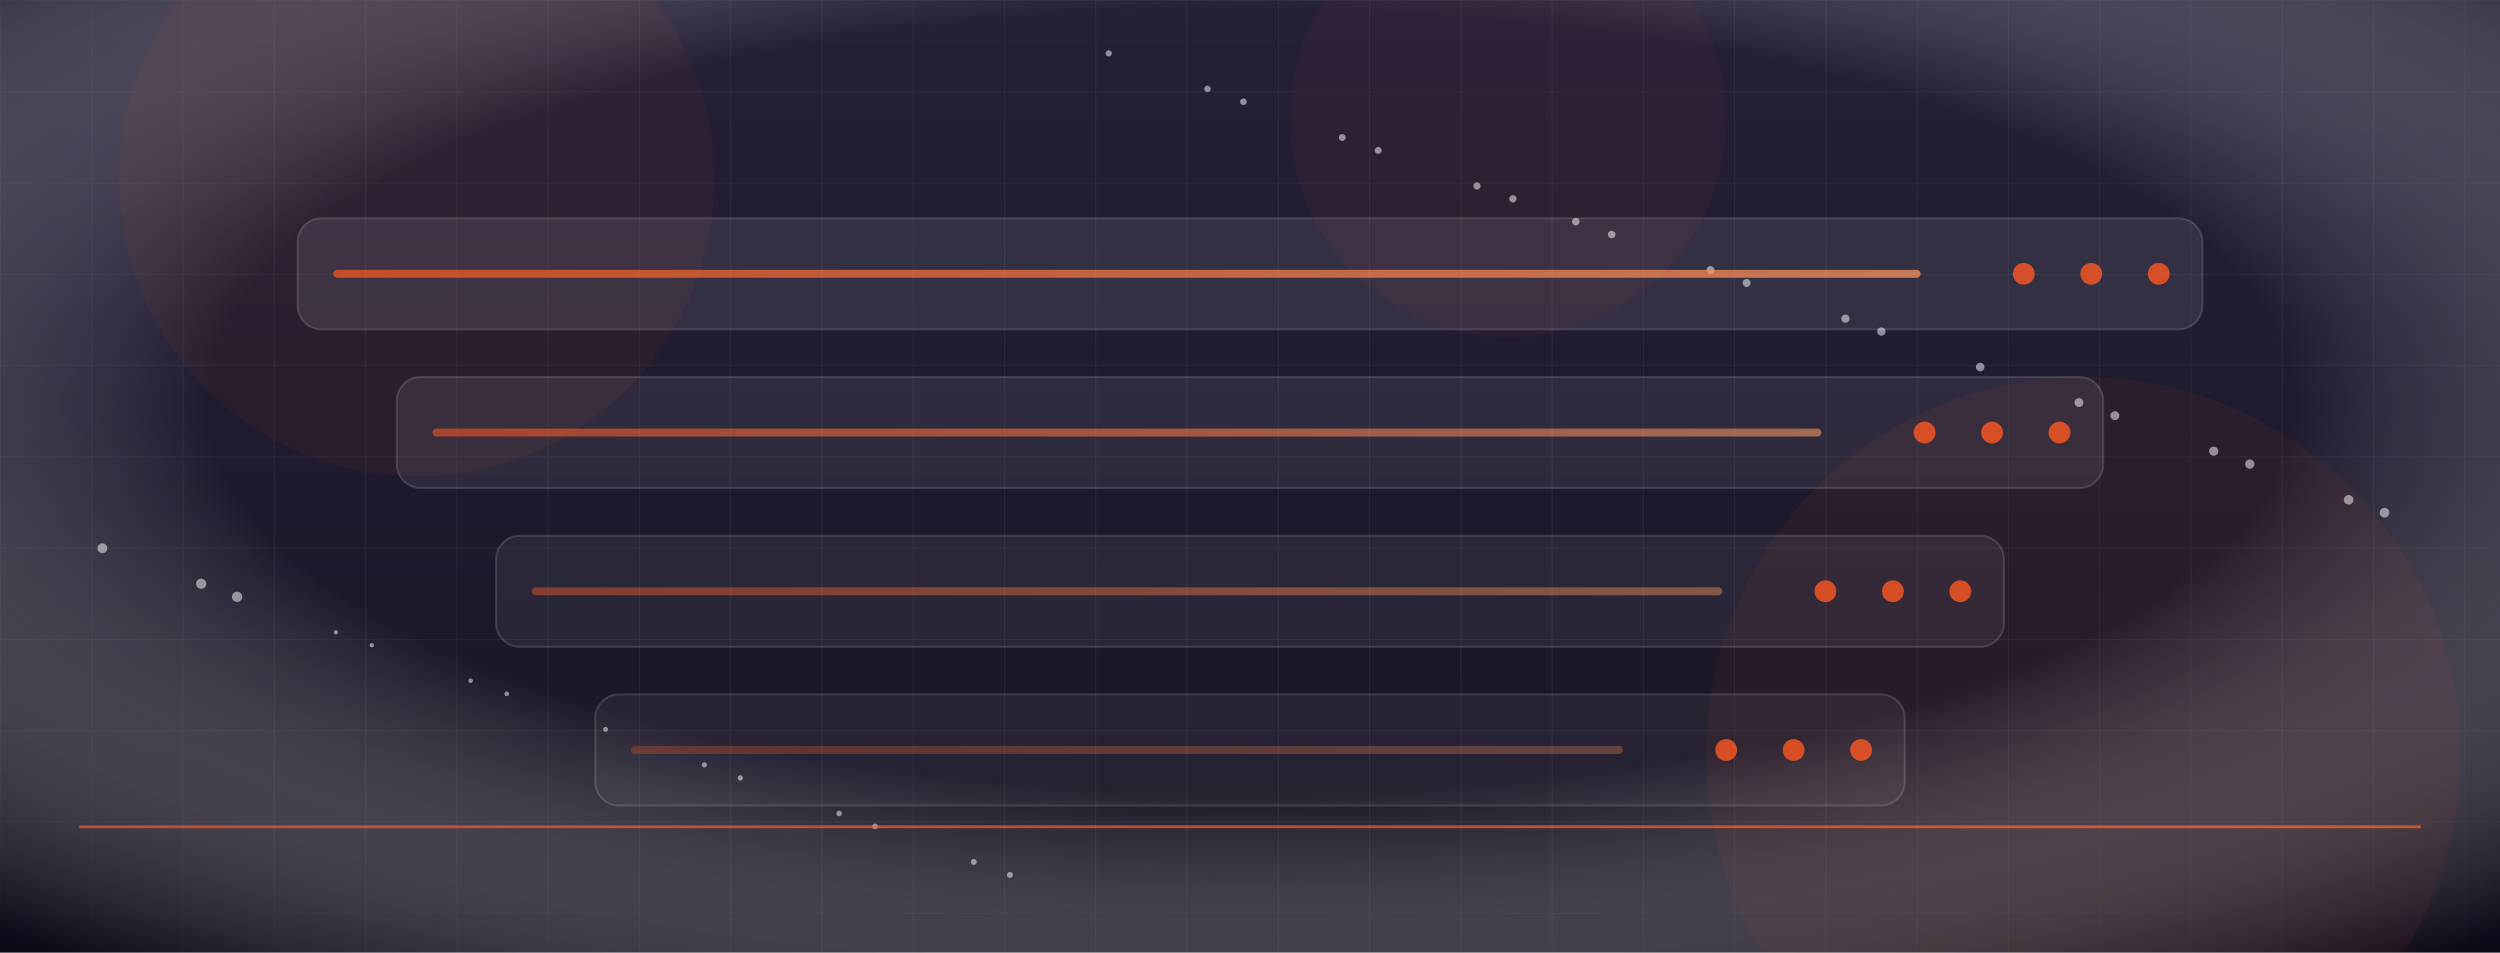
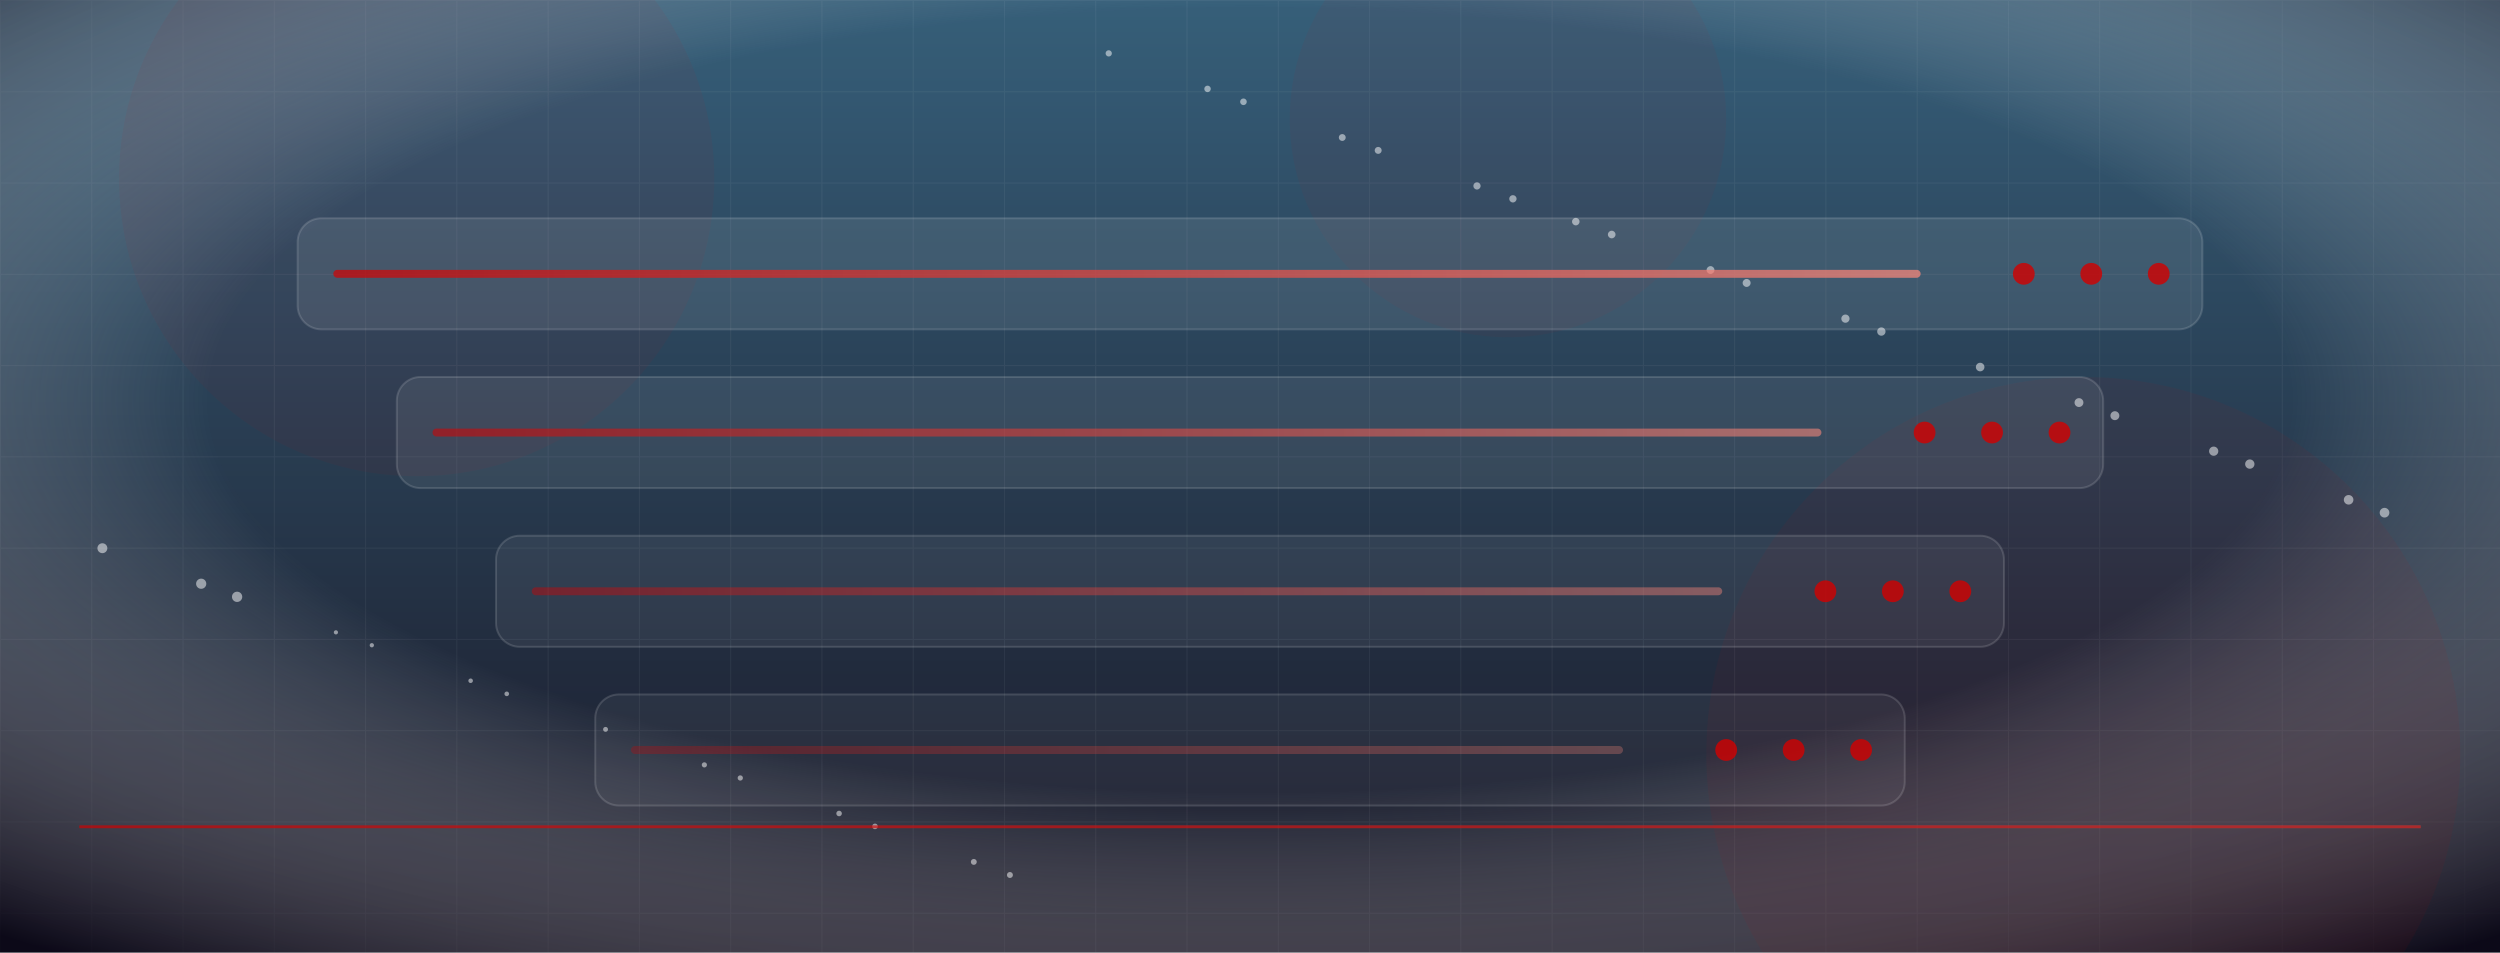
<svg xmlns="http://www.w3.org/2000/svg" viewBox="0 0 1260 480" preserveAspectRatio="xMidYMid slice" width="1260" height="480">
  <defs>
    <linearGradient id="bg" x1="0" y1="0" x2="0" y2="1">
-       <stop offset="0" stop-color="#18142D" />
+       <stop offset="0" stop-color="#2b5672" />
      <stop offset="1" stop-color="#0C0918" />
    </linearGradient>
    <linearGradient id="acc" x1="0" y1="0" x2="1" y2="0">
-       <stop offset="0" stop-color="#FE5722" />
-       <stop offset="1" stop-color="#FF9A62" />
+       <stop offset="0" stop-color="#d20000" />
+       <stop offset="1" stop-color="#ff8a7c" />
    </linearGradient>
    <linearGradient id="accv" x1="0" y1="0" x2="0" y2="1">
-       <stop offset="0" stop-color="#FE5722" />
-       <stop offset="1" stop-color="#FF9A62" />
+       <stop offset="0" stop-color="#d20000" />
+       <stop offset="1" stop-color="#ff8a7c" />
    </linearGradient>
    <radialGradient id="vig" cx="0.5" cy="0.42" r="0.75">
      <stop offset="0.55" stop-color="#FFFFFF" stop-opacity="0.05" />
      <stop offset="1" stop-color="#0C0918" stop-opacity="0.85" />
    </radialGradient>
    <filter id="glow" x="-60%" y="-60%" width="220%" height="220%">
      <feGaussianBlur stdDeviation="6" result="b" />
      <feMerge>
        <feMergeNode in="b" />
        <feMergeNode in="SourceGraphic" />
      </feMerge>
    </filter>
    <filter id="glow2" x="-80%" y="-80%" width="260%" height="260%">
      <feGaussianBlur stdDeviation="12" result="b" />
      <feMerge>
        <feMergeNode in="b" />
        <feMergeNode in="SourceGraphic" />
      </feMerge>
    </filter>
    <pattern id="grid" width="46" height="46" patternUnits="userSpaceOnUse">
      <path d="M46 0H0V46" fill="none" stroke="#FFFFFF" stroke-opacity="0.05" stroke-width="1" />
    </pattern>
  </defs>
  <rect width="1260" height="480" fill="url(#bg)" />
  <rect width="1260" height="480" fill="url(#grid)" />
  <rect width="1260" height="480" fill="url(#vig)" />
-   <circle cx="210" cy="90" r="150" fill="#FE5722" fill-opacity="0.05" />
-   <circle cx="1050" cy="380" r="190" fill="#FE5722" fill-opacity="0.055" />
-   <circle cx="760" cy="60" r="110" fill="#FE5722" fill-opacity="0.045" />
+   <circle cx="210" cy="90" r="150" fill="#d20000" fill-opacity="0.05" />
+   <circle cx="1050" cy="380" r="190" fill="#d20000" fill-opacity="0.055" />
+   <circle cx="760" cy="60" r="110" fill="#d20000" fill-opacity="0.045" />
  <g>
    <circle cx="794.2" cy="111.7" r="1.89" fill="#FFFFFF" fill-opacity="0.5">
      <animate attributeName="opacity" values="0.5;0.08;0.5" dur="3.3s" begin="2.9s" repeatCount="indefinite" />
    </circle>
    <circle cx="1047.8" cy="202.9" r="2.23" fill="#FFFFFF" fill-opacity="0.5">
      <animate attributeName="opacity" values="0.5;0.08;0.5" dur="4.1s" begin="0.4s" repeatCount="indefinite" />
    </circle>
    <circle cx="101.4" cy="294.2" r="2.57" fill="#FFFFFF" fill-opacity="0.5">
      <animate attributeName="opacity" values="0.5;0.08;0.5" dur="4.8s" begin="1.0s" repeatCount="indefinite" />
    </circle>
    <circle cx="355.0" cy="385.5" r="1.31" fill="#FFFFFF" fill-opacity="0.5">
      <animate attributeName="opacity" values="0.5;0.08;0.5" dur="5.5s" begin="1.7s" repeatCount="indefinite" />
    </circle>
    <circle cx="608.6" cy="44.8" r="1.64" fill="#FFFFFF" fill-opacity="0.5">
      <animate attributeName="opacity" values="0.5;0.08;0.5" dur="2.8s" begin="2.4s" repeatCount="indefinite" />
    </circle>
    <circle cx="862.1" cy="136.1" r="1.98" fill="#FFFFFF" fill-opacity="0.5">
      <animate attributeName="opacity" values="0.5;0.08;0.5" dur="3.5s" begin="3.1s" repeatCount="indefinite" />
    </circle>
    <circle cx="1115.7" cy="227.4" r="2.32" fill="#FFFFFF" fill-opacity="0.5">
      <animate attributeName="opacity" values="0.5;0.08;0.5" dur="4.3s" begin="0.5s" repeatCount="indefinite" />
    </circle>
    <circle cx="169.3" cy="318.7" r="1.06" fill="#FFFFFF" fill-opacity="0.5">
      <animate attributeName="opacity" values="0.5;0.08;0.5" dur="5.0s" begin="1.2s" repeatCount="indefinite" />
    </circle>
    <circle cx="422.9" cy="410.0" r="1.4" fill="#FFFFFF" fill-opacity="0.5">
      <animate attributeName="opacity" values="0.5;0.08;0.5" dur="2.3s" begin="1.9s" repeatCount="indefinite" />
    </circle>
    <circle cx="676.5" cy="69.3" r="1.74" fill="#FFFFFF" fill-opacity="0.5">
      <animate attributeName="opacity" values="0.5;0.08;0.5" dur="3.0s" begin="2.6s" repeatCount="indefinite" />
    </circle>
    <circle cx="930.1" cy="160.6" r="2.07" fill="#FFFFFF" fill-opacity="0.5">
      <animate attributeName="opacity" values="0.5;0.08;0.5" dur="3.7s" begin="0.0s" repeatCount="indefinite" />
    </circle>
    <circle cx="1183.7" cy="251.9" r="2.41" fill="#FFFFFF" fill-opacity="0.5">
      <animate attributeName="opacity" values="0.5;0.08;0.5" dur="4.4s" begin="0.7s" repeatCount="indefinite" />
    </circle>
    <circle cx="237.2" cy="343.1" r="1.15" fill="#FFFFFF" fill-opacity="0.5">
      <animate attributeName="opacity" values="0.5;0.08;0.5" dur="5.2s" begin="1.4s" repeatCount="indefinite" />
    </circle>
    <circle cx="490.8" cy="434.4" r="1.49" fill="#FFFFFF" fill-opacity="0.5">
      <animate attributeName="opacity" values="0.5;0.08;0.5" dur="2.5s" begin="2.1s" repeatCount="indefinite" />
    </circle>
    <circle cx="744.4" cy="93.7" r="1.83" fill="#FFFFFF" fill-opacity="0.5">
      <animate attributeName="opacity" values="0.5;0.08;0.5" dur="3.2s" begin="2.8s" repeatCount="indefinite" />
    </circle>
    <circle cx="998.0" cy="185.0" r="2.16" fill="#FFFFFF" fill-opacity="0.5">
      <animate attributeName="opacity" values="0.5;0.08;0.5" dur="3.9s" begin="0.2s" repeatCount="indefinite" />
    </circle>
    <circle cx="51.6" cy="276.3" r="2.5" fill="#FFFFFF" fill-opacity="0.5">
      <animate attributeName="opacity" values="0.5;0.08;0.5" dur="4.6s" begin="0.9s" repeatCount="indefinite" />
    </circle>
    <circle cx="305.2" cy="367.6" r="1.24" fill="#FFFFFF" fill-opacity="0.5">
      <animate attributeName="opacity" values="0.5;0.08;0.5" dur="5.4s" begin="1.6s" repeatCount="indefinite" />
    </circle>
    <circle cx="558.8" cy="26.9" r="1.58" fill="#FFFFFF" fill-opacity="0.5">
      <animate attributeName="opacity" values="0.5;0.08;0.5" dur="2.7s" begin="2.3s" repeatCount="indefinite" />
    </circle>
    <circle cx="812.3" cy="118.2" r="1.92" fill="#FFFFFF" fill-opacity="0.5">
      <animate attributeName="opacity" values="0.5;0.08;0.5" dur="3.4s" begin="2.9s" repeatCount="indefinite" />
    </circle>
    <circle cx="1065.9" cy="209.5" r="2.25" fill="#FFFFFF" fill-opacity="0.5">
      <animate attributeName="opacity" values="0.5;0.08;0.5" dur="4.1s" begin="0.4s" repeatCount="indefinite" />
    </circle>
    <circle cx="119.5" cy="300.8" r="2.59" fill="#FFFFFF" fill-opacity="0.5">
      <animate attributeName="opacity" values="0.5;0.08;0.5" dur="4.8s" begin="1.1s" repeatCount="indefinite" />
    </circle>
    <circle cx="373.1" cy="392.1" r="1.33" fill="#FFFFFF" fill-opacity="0.5">
      <animate attributeName="opacity" values="0.5;0.08;0.5" dur="5.5s" begin="1.8s" repeatCount="indefinite" />
    </circle>
    <circle cx="626.7" cy="51.3" r="1.67" fill="#FFFFFF" fill-opacity="0.5">
      <animate attributeName="opacity" values="0.5;0.08;0.5" dur="2.9s" begin="2.4s" repeatCount="indefinite" />
    </circle>
    <circle cx="880.3" cy="142.6" r="2.01" fill="#FFFFFF" fill-opacity="0.5">
      <animate attributeName="opacity" values="0.5;0.08;0.5" dur="3.6s" begin="3.1s" repeatCount="indefinite" />
    </circle>
    <circle cx="1133.9" cy="233.9" r="2.35" fill="#FFFFFF" fill-opacity="0.5">
      <animate attributeName="opacity" values="0.5;0.08;0.5" dur="4.3s" begin="0.6s" repeatCount="indefinite" />
    </circle>
    <circle cx="187.4" cy="325.2" r="1.08" fill="#FFFFFF" fill-opacity="0.5">
      <animate attributeName="opacity" values="0.5;0.08;0.5" dur="5.0s" begin="1.3s" repeatCount="indefinite" />
    </circle>
    <circle cx="441.0" cy="416.5" r="1.42" fill="#FFFFFF" fill-opacity="0.5">
      <animate attributeName="opacity" values="0.5;0.08;0.5" dur="2.3s" begin="1.9s" repeatCount="indefinite" />
    </circle>
    <circle cx="694.6" cy="75.8" r="1.76" fill="#FFFFFF" fill-opacity="0.5">
      <animate attributeName="opacity" values="0.5;0.08;0.5" dur="3.1s" begin="2.6s" repeatCount="indefinite" />
    </circle>
    <circle cx="948.2" cy="167.1" r="2.1" fill="#FFFFFF" fill-opacity="0.5">
      <animate attributeName="opacity" values="0.5;0.08;0.5" dur="3.8s" begin="0.1s" repeatCount="indefinite" />
    </circle>
    <circle cx="1201.8" cy="258.4" r="2.44" fill="#FFFFFF" fill-opacity="0.5">
      <animate attributeName="opacity" values="0.5;0.08;0.5" dur="4.5s" begin="0.8s" repeatCount="indefinite" />
    </circle>
    <circle cx="255.4" cy="349.7" r="1.17" fill="#FFFFFF" fill-opacity="0.5">
      <animate attributeName="opacity" values="0.5;0.08;0.5" dur="5.2s" begin="1.4s" repeatCount="indefinite" />
    </circle>
    <circle cx="509.0" cy="441.0" r="1.51" fill="#FFFFFF" fill-opacity="0.5">
      <animate attributeName="opacity" values="0.5;0.08;0.5" dur="2.5s" begin="2.1s" repeatCount="indefinite" />
    </circle>
    <circle cx="762.5" cy="100.2" r="1.85" fill="#FFFFFF" fill-opacity="0.5">
      <animate attributeName="opacity" values="0.5;0.08;0.5" dur="3.2s" begin="2.8s" repeatCount="indefinite" />
    </circle>
  </g>
  <rect x="40" y="416" width="1180" height="1.4" fill="url(#acc)" opacity="0.35" />
-   <rect x="40" y="416" width="1180" height="1.4" fill="#FE5722" opacity="0.5">
+   <rect x="40" y="416" width="1180" height="1.4" fill="#d20000" opacity="0.5">
    <animate attributeName="width" values="0;1180;0" dur="9s" repeatCount="indefinite" />
  </rect>
  <rect x="-140" y="0" width="140" height="480" fill="url(#acc)" opacity="0.05">
    <animate attributeName="x" values="-140;1280" dur="11s" repeatCount="indefinite" />
  </rect>
  <rect x="300" y="350" width="660" height="56" rx="12" fill="#FFFFFF" fill-opacity="0.05" stroke="#FFFFFF" stroke-opacity="0.14" stroke-width="1" />
  <rect x="318" y="376.0" width="500" height="4" rx="2" fill="url(#acc)" opacity="0.28">
    <animate attributeName="width" values="500;570;500" dur="5s" repeatCount="indefinite" />
  </rect>
-   <circle cx="870" cy="378.0" r="5.5" fill="#FE5722" opacity="0.8">
+   <circle cx="870" cy="378.0" r="5.5" fill="#d20000" opacity="0.8">
    <animate attributeName="opacity" values="0.85;0.25;0.85" dur="2.4s" begin="0.0s" repeatCount="indefinite" />
  </circle>
-   <circle cx="904" cy="378.0" r="5.5" fill="#FE5722" opacity="0.8">
+   <circle cx="904" cy="378.0" r="5.5" fill="#d20000" opacity="0.8">
    <animate attributeName="opacity" values="0.85;0.25;0.85" dur="2.4s" begin="0.4s" repeatCount="indefinite" />
  </circle>
-   <circle cx="938" cy="378.0" r="5.5" fill="#FE5722" opacity="0.8">
+   <circle cx="938" cy="378.0" r="5.5" fill="#d20000" opacity="0.8">
    <animate attributeName="opacity" values="0.85;0.25;0.85" dur="2.4s" begin="0.8s" repeatCount="indefinite" />
  </circle>
  <rect x="250" y="270" width="760" height="56" rx="12" fill="#FFFFFF" fill-opacity="0.062" stroke="#FFFFFF" stroke-opacity="0.14" stroke-width="1" />
  <rect x="268" y="296.0" width="600" height="4" rx="2" fill="url(#acc)" opacity="0.42">
    <animate attributeName="width" values="600;670;600" dur="6s" repeatCount="indefinite" />
  </rect>
-   <circle cx="920" cy="298.0" r="5.5" fill="#FE5722" opacity="0.8">
+   <circle cx="920" cy="298.0" r="5.5" fill="#d20000" opacity="0.8">
    <animate attributeName="opacity" values="0.85;0.25;0.85" dur="2.4s" begin="0.3s" repeatCount="indefinite" />
  </circle>
-   <circle cx="954" cy="298.0" r="5.5" fill="#FE5722" opacity="0.8">
+   <circle cx="954" cy="298.0" r="5.5" fill="#d20000" opacity="0.8">
    <animate attributeName="opacity" values="0.85;0.25;0.85" dur="2.4s" begin="0.7s" repeatCount="indefinite" />
  </circle>
-   <circle cx="988" cy="298.0" r="5.5" fill="#FE5722" opacity="0.8">
+   <circle cx="988" cy="298.0" r="5.5" fill="#d20000" opacity="0.8">
    <animate attributeName="opacity" values="0.85;0.25;0.85" dur="2.4s" begin="1.1s" repeatCount="indefinite" />
  </circle>
  <rect x="200" y="190" width="860" height="56" rx="12" fill="#FFFFFF" fill-opacity="0.074" stroke="#FFFFFF" stroke-opacity="0.14" stroke-width="1" />
  <rect x="218" y="216.0" width="700" height="4" rx="2" fill="url(#acc)" opacity="0.56">
    <animate attributeName="width" values="700;770;700" dur="7s" repeatCount="indefinite" />
  </rect>
-   <circle cx="970" cy="218.0" r="5.5" fill="#FE5722" opacity="0.8">
+   <circle cx="970" cy="218.0" r="5.5" fill="#d20000" opacity="0.8">
    <animate attributeName="opacity" values="0.85;0.25;0.85" dur="2.4s" begin="0.6s" repeatCount="indefinite" />
  </circle>
-   <circle cx="1004" cy="218.0" r="5.5" fill="#FE5722" opacity="0.8">
+   <circle cx="1004" cy="218.0" r="5.5" fill="#d20000" opacity="0.8">
    <animate attributeName="opacity" values="0.85;0.25;0.85" dur="2.4s" begin="1.0s" repeatCount="indefinite" />
  </circle>
-   <circle cx="1038" cy="218.0" r="5.5" fill="#FE5722" opacity="0.8">
+   <circle cx="1038" cy="218.0" r="5.5" fill="#d20000" opacity="0.8">
    <animate attributeName="opacity" values="0.85;0.25;0.85" dur="2.4s" begin="1.4s" repeatCount="indefinite" />
  </circle>
  <rect x="150" y="110" width="960" height="56" rx="12" fill="#FFFFFF" fill-opacity="0.086" stroke="#FFFFFF" stroke-opacity="0.14" stroke-width="1" />
  <rect x="168" y="136.0" width="800" height="4" rx="2" fill="url(#acc)" opacity="0.7">
    <animate attributeName="width" values="800;870;800" dur="8s" repeatCount="indefinite" />
  </rect>
-   <circle cx="1020" cy="138.0" r="5.5" fill="#FE5722" opacity="0.8">
+   <circle cx="1020" cy="138.0" r="5.5" fill="#d20000" opacity="0.8">
    <animate attributeName="opacity" values="0.85;0.25;0.85" dur="2.4s" begin="0.9s" repeatCount="indefinite" />
  </circle>
-   <circle cx="1054" cy="138.0" r="5.5" fill="#FE5722" opacity="0.8">
+   <circle cx="1054" cy="138.0" r="5.5" fill="#d20000" opacity="0.8">
    <animate attributeName="opacity" values="0.85;0.25;0.85" dur="2.4s" begin="1.3s" repeatCount="indefinite" />
  </circle>
-   <circle cx="1088" cy="138.0" r="5.5" fill="#FE5722" opacity="0.8">
+   <circle cx="1088" cy="138.0" r="5.5" fill="#d20000" opacity="0.8">
    <animate attributeName="opacity" values="0.85;0.25;0.85" dur="2.4s" begin="1.7s" repeatCount="indefinite" />
  </circle>
-   <line x1="210" y1="90" x2="210" y2="150" stroke="#FE5722" stroke-opacity="0.0" stroke-width="3" stroke-dasharray="4 14">
+   <line x1="210" y1="90" x2="210" y2="150" stroke="#d20000" stroke-opacity="0.0" stroke-width="3" stroke-dasharray="4 14">
    <animate attributeName="stroke-opacity" values="0;0.7;0" dur="2.8s" begin="0.0s" repeatCount="indefinite" />
  </line>
-   <line x1="340" y1="90" x2="340" y2="150" stroke="#FE5722" stroke-opacity="0.0" stroke-width="3" stroke-dasharray="4 14">
+   <line x1="340" y1="90" x2="340" y2="150" stroke="#d20000" stroke-opacity="0.0" stroke-width="3" stroke-dasharray="4 14">
    <animate attributeName="stroke-opacity" values="0;0.7;0" dur="2.8s" begin="0.3s" repeatCount="indefinite" />
  </line>
-   <line x1="470" y1="90" x2="470" y2="150" stroke="#FE5722" stroke-opacity="0.0" stroke-width="3" stroke-dasharray="4 14">
+   <line x1="470" y1="90" x2="470" y2="150" stroke="#d20000" stroke-opacity="0.0" stroke-width="3" stroke-dasharray="4 14">
    <animate attributeName="stroke-opacity" values="0;0.7;0" dur="2.8s" begin="0.7s" repeatCount="indefinite" />
  </line>
-   <line x1="600" y1="90" x2="600" y2="150" stroke="#FE5722" stroke-opacity="0.0" stroke-width="3" stroke-dasharray="4 14">
+   <line x1="600" y1="90" x2="600" y2="150" stroke="#d20000" stroke-opacity="0.0" stroke-width="3" stroke-dasharray="4 14">
    <animate attributeName="stroke-opacity" values="0;0.7;0" dur="2.8s" begin="1.0s" repeatCount="indefinite" />
  </line>
-   <line x1="730" y1="90" x2="730" y2="150" stroke="#FE5722" stroke-opacity="0.0" stroke-width="3" stroke-dasharray="4 14">
+   <line x1="730" y1="90" x2="730" y2="150" stroke="#d20000" stroke-opacity="0.0" stroke-width="3" stroke-dasharray="4 14">
    <animate attributeName="stroke-opacity" values="0;0.7;0" dur="2.8s" begin="1.4s" repeatCount="indefinite" />
  </line>
-   <line x1="860" y1="90" x2="860" y2="150" stroke="#FE5722" stroke-opacity="0.0" stroke-width="3" stroke-dasharray="4 14">
+   <line x1="860" y1="90" x2="860" y2="150" stroke="#d20000" stroke-opacity="0.0" stroke-width="3" stroke-dasharray="4 14">
    <animate attributeName="stroke-opacity" values="0;0.7;0" dur="2.8s" begin="1.8s" repeatCount="indefinite" />
  </line>
-   <line x1="990" y1="90" x2="990" y2="150" stroke="#FE5722" stroke-opacity="0.0" stroke-width="3" stroke-dasharray="4 14">
+   <line x1="990" y1="90" x2="990" y2="150" stroke="#d20000" stroke-opacity="0.0" stroke-width="3" stroke-dasharray="4 14">
    <animate attributeName="stroke-opacity" values="0;0.7;0" dur="2.8s" begin="2.1s" repeatCount="indefinite" />
  </line>
</svg>
